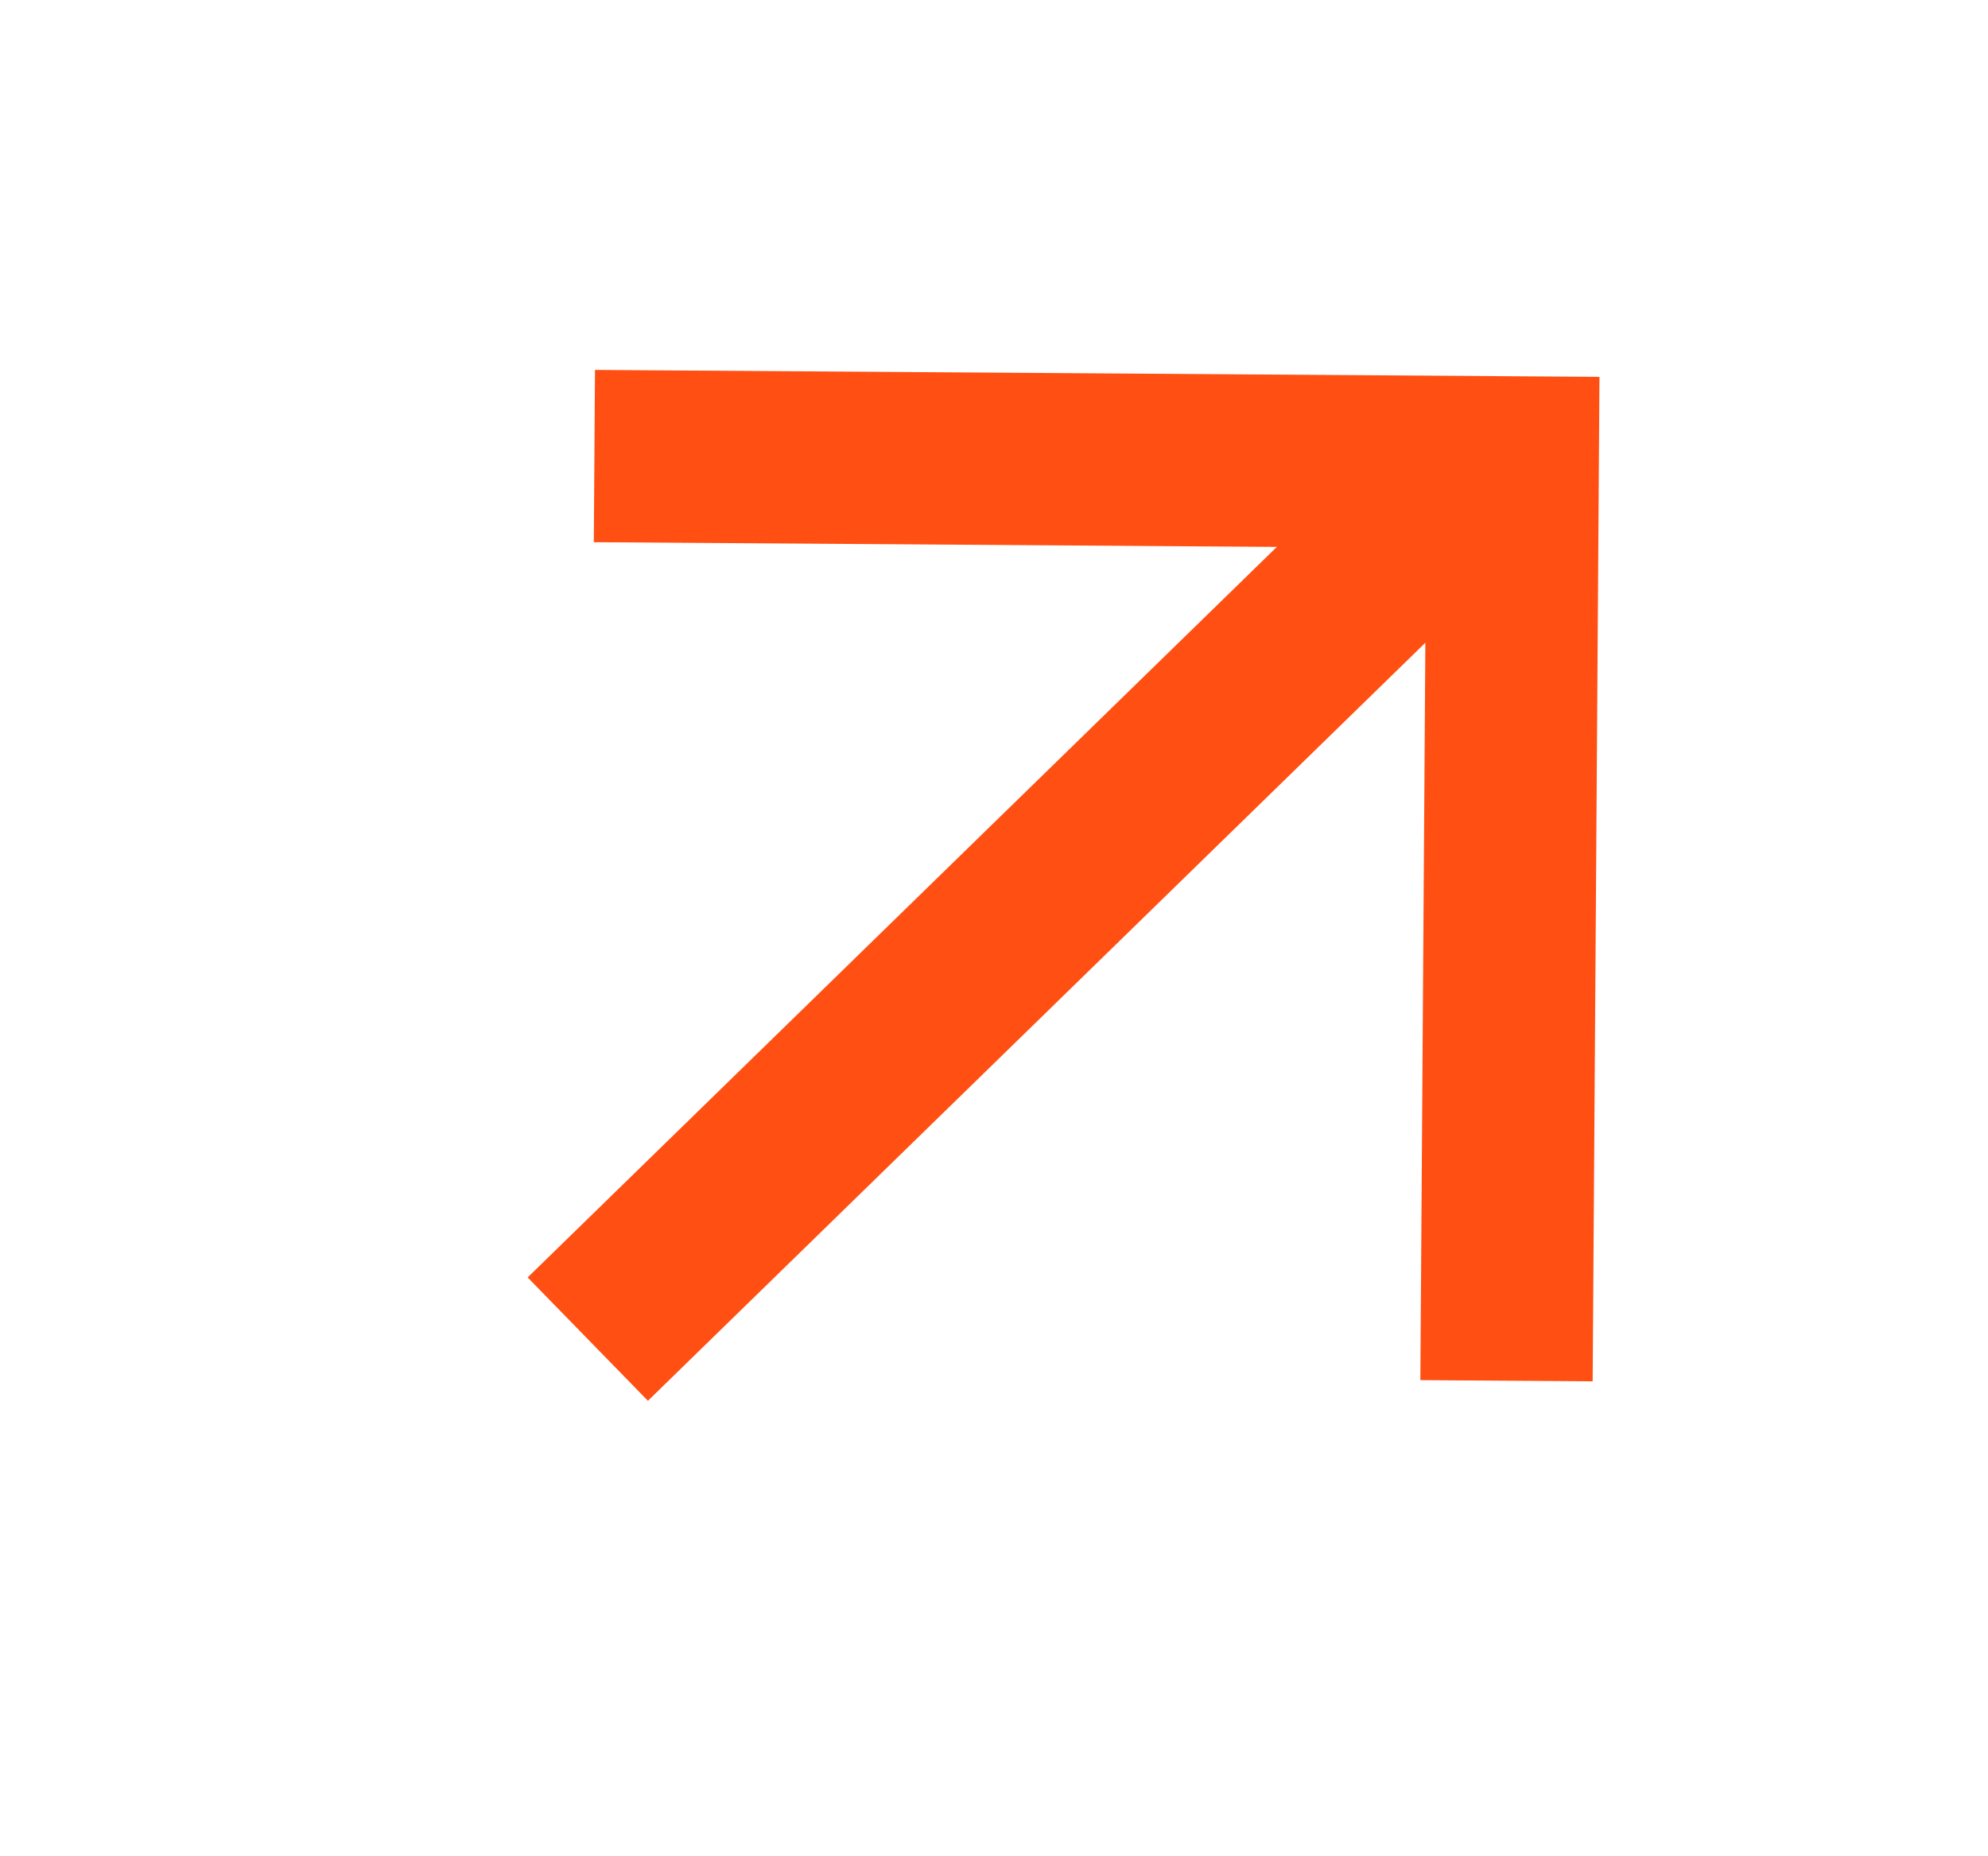
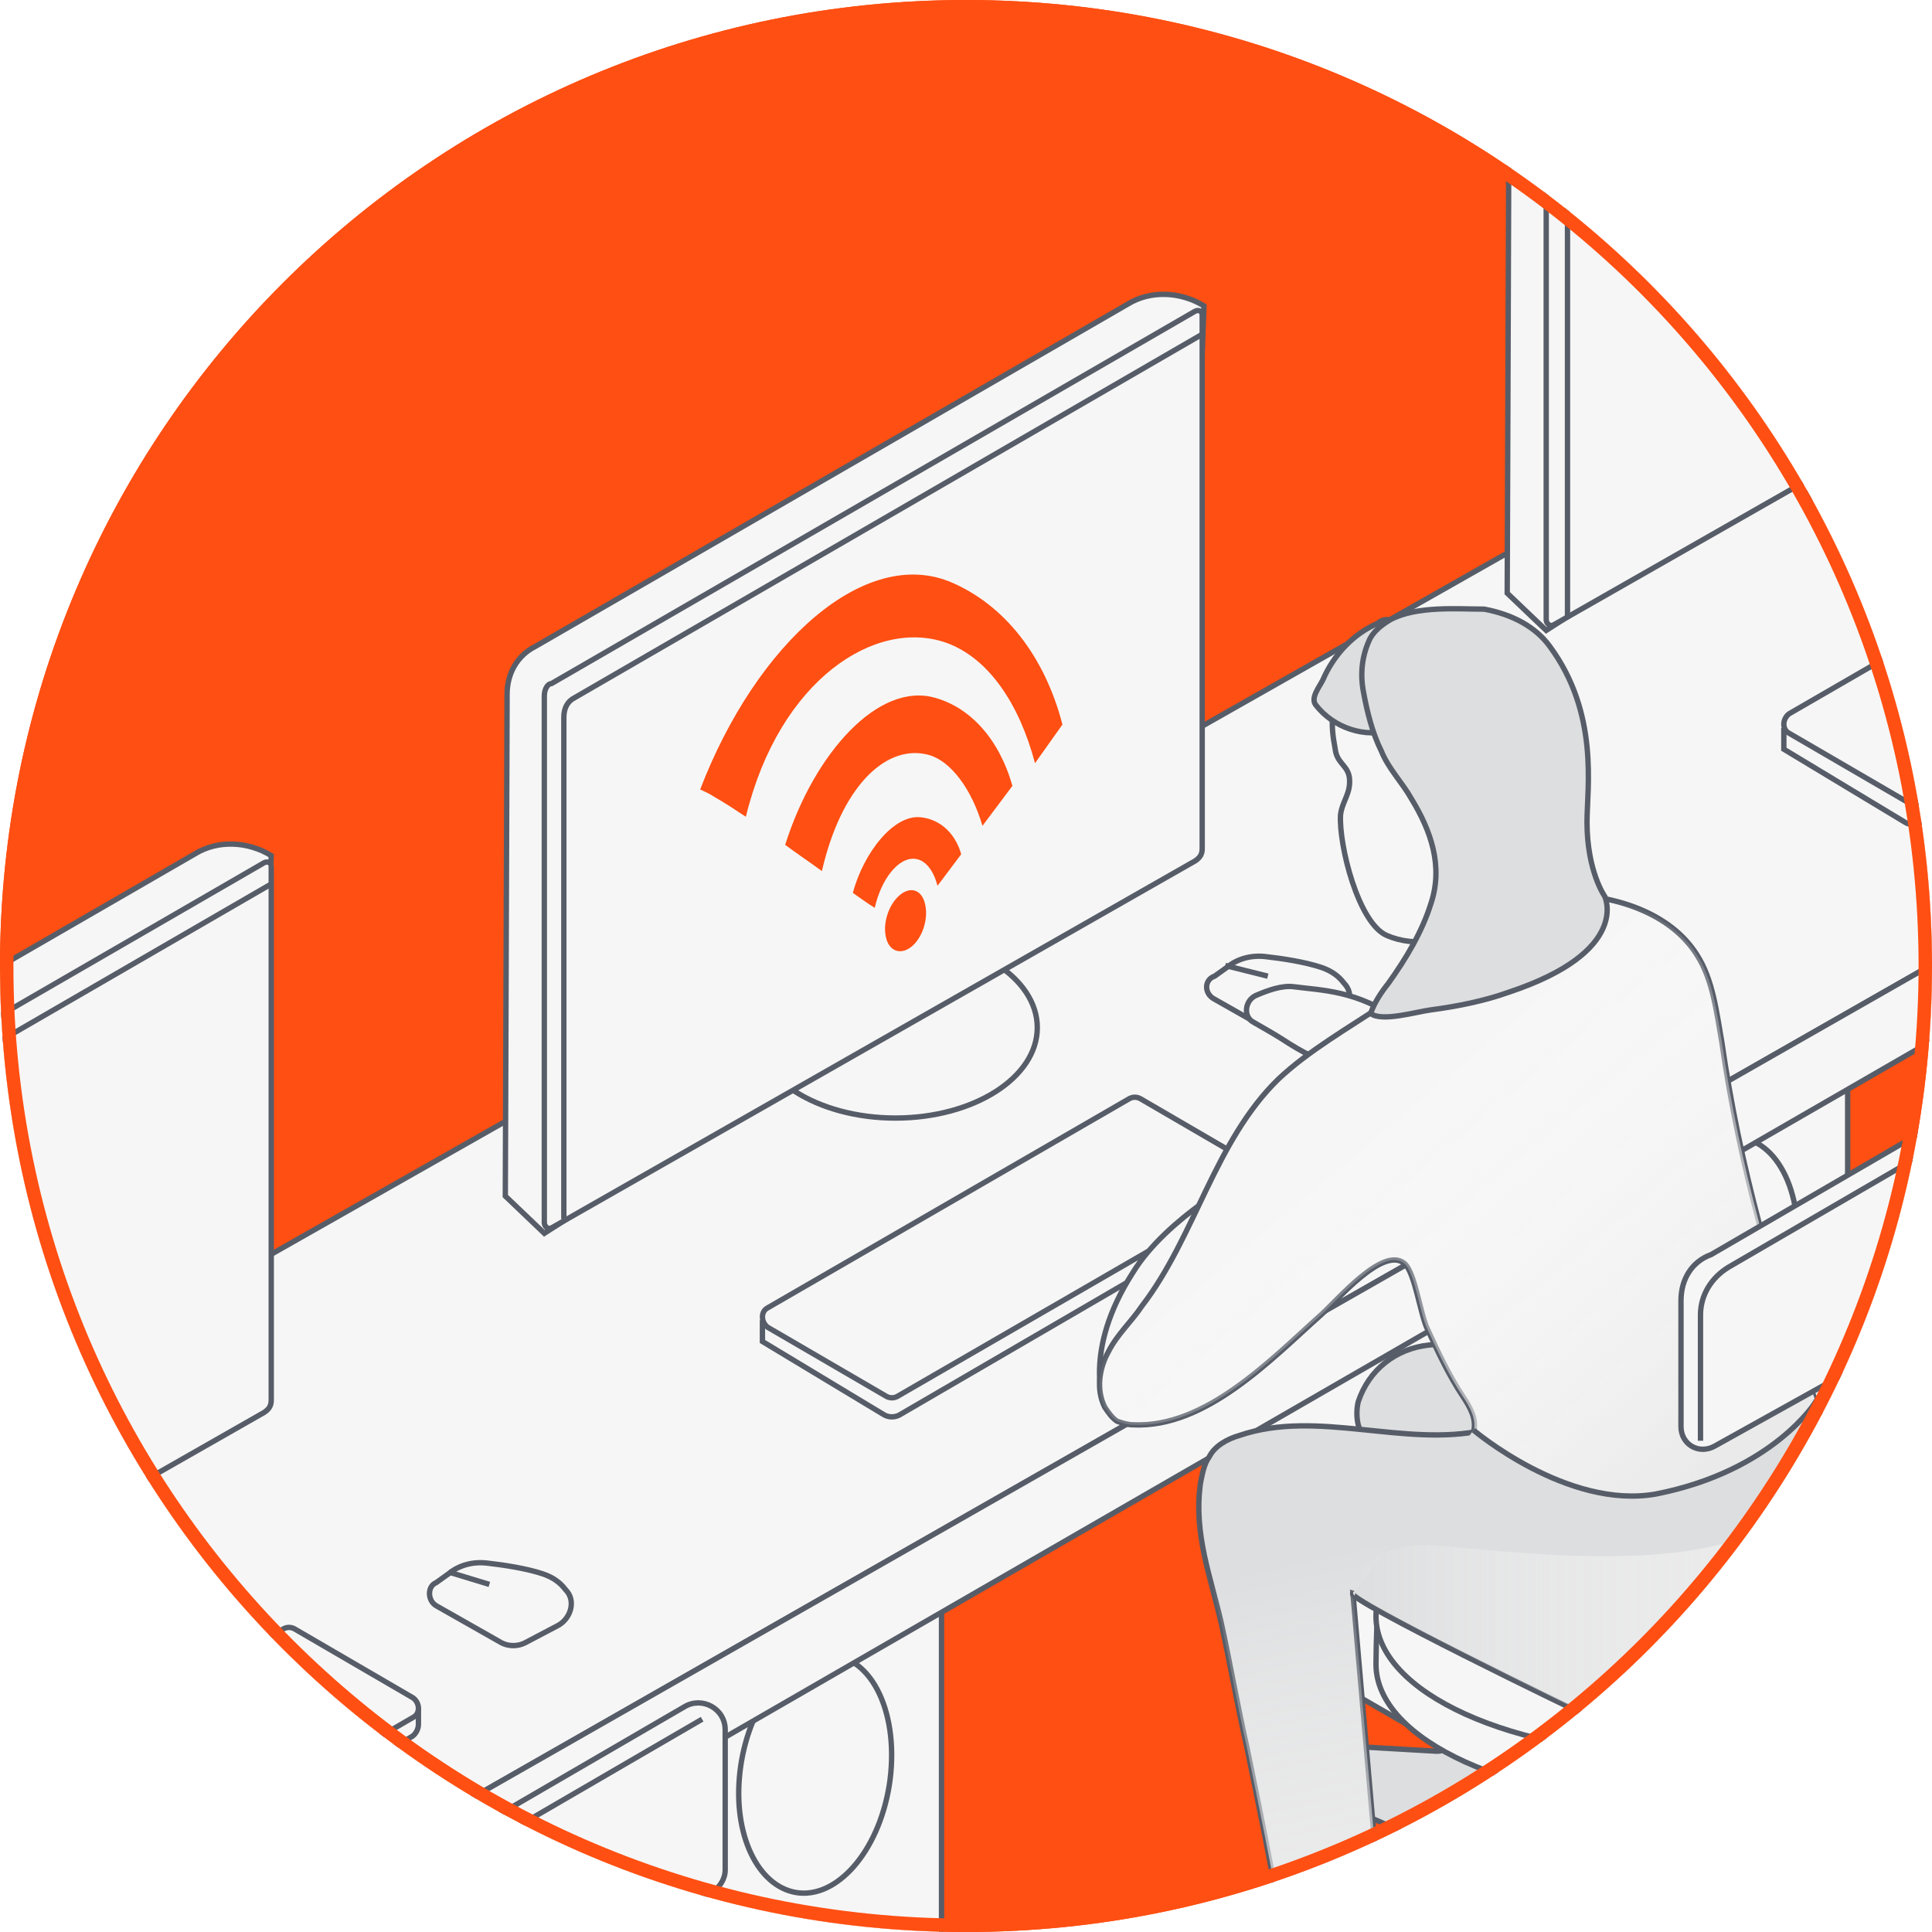
- <svg xmlns="http://www.w3.org/2000/svg" width="15" height="14" viewBox="0 0 15 14" fill="none">
-   <line x1="4.435" y1="10.104" x2="11.181" y2="3.526" stroke="#FF4F12" stroke-width="1.3" />
-   <path d="M4.485 3.441L11.414 3.489L11.367 10.418" stroke="#FF4F12" stroke-width="1.3" />
+ <svg xmlns="http://www.w3.org/2000/svg" width="144" height="144" viewBox="0 0 144 144" fill="none">
+   <circle cx="72" cy="72" r="72" fill="#FF4F12" />
+   <mask id="mask0_406_40570" style="mask-type:alpha" maskUnits="userSpaceOnUse" x="0" y="0" width="144" height="144">
+     <circle cx="72" cy="72" r="72" fill="#FF4F12" />
+   </mask>
+   <g mask="url(#mask0_406_40570)">
+     <path d="M50.615 124.305V174.794L70.176 163.559V113.203L50.615 124.305Z" fill="#F6F6F6" stroke="#575D68" stroke-width="0.4" stroke-miterlimit="10" />
+     <path d="M66.343 132.633C65.683 137.655 62.643 141.356 59.603 141.092C56.695 140.827 54.712 137.126 55.109 132.501C55.505 127.742 58.281 123.513 61.453 123.381C64.757 123.117 67.004 127.346 66.343 132.633Z" fill="#F6F6F6" stroke="#575D68" stroke-width="0.4" stroke-miterlimit="10" />
+     <path d="M50.616 174.794L24.05 159.462V110.824L50.616 124.305V174.794Z" fill="#F6F6F6" stroke="#575D68" stroke-width="0.4" stroke-miterlimit="10" />
+     <path d="M118.152 85.579V136.2L137.713 124.966V74.609L118.152 85.579Z" fill="#F6F6F6" stroke="#575D68" stroke-width="0.4" stroke-miterlimit="10" />
+     <path d="M133.88 94.039C133.22 99.061 130.18 102.762 127.14 102.498C124.232 102.233 122.25 98.533 122.646 93.907C123.043 89.149 125.818 84.919 128.99 84.787C132.295 84.523 134.541 88.752 133.88 94.039Z" fill="#F6F6F6" stroke="#575D68" stroke-width="0.4" stroke-miterlimit="10" />
+     <path d="M118.153 136.199L91.587 120.868V72.098L118.153 85.579V136.199Z" fill="#F6F6F6" stroke="#575D68" stroke-width="0.4" stroke-miterlimit="10" />
+     <path d="M123.44 112.278L135.071 105.67" stroke="#575D68" stroke-width="0.4" stroke-miterlimit="10" />
+     <path d="M123.44 114.657L135.071 107.916" stroke="#575D68" stroke-width="0.4" stroke-miterlimit="10" />
+     <path d="M123.44 116.905L135.071 110.164" stroke="#575D68" stroke-width="0.4" stroke-miterlimit="10" />
+     <path d="M123.44 119.151L135.071 112.543" stroke="#575D68" stroke-width="0.4" stroke-miterlimit="10" />
+     <path d="M123.44 121.53L135.071 114.789" stroke="#575D68" stroke-width="0.4" stroke-miterlimit="10" />
+     <path d="M123.44 123.778L135.071 117.037" stroke="#575D68" stroke-width="0.4" stroke-miterlimit="10" />
+     <path d="M123.44 126.022L135.071 119.414" stroke="#575D68" stroke-width="0.4" stroke-miterlimit="10" />
+     <path d="M123.44 128.272L135.071 121.664" stroke="#575D68" stroke-width="0.4" stroke-miterlimit="10" />
+     <path d="M-46 131.044L-3.177 155.892L208.028 35.354L166.263 10.639L-46 131.044Z" fill="#F6F6F6" stroke="#575D68" stroke-width="0.4" stroke-miterlimit="10" />
+     <path d="M-3.178 155.893V162.502L207.763 40.774L208.028 35.355L-3.178 155.893Z" fill="#F6F6F6" stroke="#575D68" stroke-width="0.4" stroke-miterlimit="10" />
+     <path d="M39.249 179.552C41.364 178.891 43.082 178.098 44.536 177.173V138.447L39.249 141.619V179.552Z" fill="#F6F6F6" stroke="#575D68" stroke-width="0.4" stroke-miterlimit="10" />
+     <path d="M26.032 143.866V153.25C26.032 154.572 27.354 155.365 28.544 154.704L52.995 141.091C53.656 140.694 54.052 140.033 54.052 139.372V128.931C54.052 127.345 52.334 126.42 51.012 127.213L28.279 140.43C26.825 140.958 26.032 142.412 26.032 143.866Z" fill="#F6F6F6" stroke="#575D68" stroke-width="0.4" stroke-miterlimit="10" />
+     <path d="M52.333 128.139L29.6 141.356C28.279 142.149 27.485 143.47 27.485 144.924V154.308" fill="#F6F6F6" />
+     <path d="M52.333 128.139L29.6 141.356C28.279 142.149 27.485 143.47 27.485 144.924V154.308" stroke="#575D68" stroke-width="0.4" stroke-miterlimit="10" />
+     <path d="M-6.217 139.503V138.049L21.539 122.057L30.923 126.947C31.055 127.079 31.187 127.211 31.187 127.476V128.533C31.187 128.929 30.923 129.326 30.658 129.458L4.092 144.922C3.696 145.186 3.167 145.186 2.771 144.922L-6.217 139.503Z" fill="#F6F6F6" stroke="#575D68" stroke-width="0.4" stroke-miterlimit="10" />
+     <path d="M-5.82 136.992L21.142 121.396C21.407 121.264 21.671 121.264 21.935 121.396L30.79 126.551C31.319 126.947 31.319 127.74 30.79 128.004L3.828 143.6C3.564 143.732 3.299 143.732 3.035 143.6L-5.82 138.446C-6.349 138.181 -6.349 137.388 -5.82 136.992Z" fill="#F6F6F6" stroke="#575D68" stroke-width="0.4" stroke-miterlimit="10" />
+     <path d="M32.508 119.68L37.398 122.455C37.927 122.72 38.588 122.72 39.117 122.455L41.628 121.134C42.553 120.605 42.95 119.283 42.157 118.49C41.76 117.961 41.231 117.565 40.438 117.301C39.249 116.904 37.531 116.64 36.341 116.508C35.284 116.375 34.227 116.64 33.433 117.301L32.508 117.962C31.848 118.226 31.848 119.283 32.508 119.68Z" fill="#F6F6F6" stroke="#575D68" stroke-width="0.4" stroke-miterlimit="10" />
+     <path d="M33.434 117.168L36.474 118.093" stroke="#575D68" stroke-width="0.4" stroke-miterlimit="10" />
+     <path d="M-2.648 124.438C3.191 124.438 7.925 121.42 7.925 117.698C7.925 113.975 3.191 110.957 -2.648 110.957C-8.488 110.957 -13.222 113.975 -13.222 117.698C-13.222 121.42 -8.488 124.438 -2.648 124.438Z" fill="#F6F6F6" stroke="#575D68" stroke-width="0.4" stroke-miterlimit="10" />
+     <path d="M66.74 83.333C72.58 83.333 77.314 80.315 77.314 76.592C77.314 72.869 72.58 69.852 66.74 69.852C60.901 69.852 56.167 72.869 56.167 76.592C56.167 80.315 60.901 83.333 66.74 83.333Z" fill="#F6F6F6" stroke="#575D68" stroke-width="0.4" stroke-miterlimit="10" />
+     <path d="M142.605 39.057C148.444 39.057 153.178 36.039 153.178 32.317C153.178 28.594 148.444 25.576 142.605 25.576C136.765 25.576 132.031 28.594 132.031 32.317C132.031 36.039 136.765 39.057 142.605 39.057Z" fill="#F6F6F6" stroke="#575D68" stroke-width="0.4" stroke-miterlimit="10" />
+     <path d="M37.795 51.745L37.663 89.148L40.571 91.924L88.284 61.261L89.737 22.8C88.019 21.742 85.772 21.61 84.054 22.668L39.91 48.176C38.588 48.837 37.795 50.158 37.795 51.745Z" fill="#F6F6F6" stroke="#575D68" stroke-width="0.4" stroke-miterlimit="10" />
+     <path d="M40.57 51.877V91.131C40.57 91.395 40.835 91.66 41.099 91.528L89.076 64.169C89.473 63.904 89.605 63.64 89.605 63.243V23.461C89.605 23.197 89.341 23.064 89.076 23.196L41.099 50.952C40.835 50.952 40.57 51.348 40.57 51.877Z" fill="#F6F6F6" stroke="#575D68" stroke-width="0.4" stroke-miterlimit="10" />
+     <path d="M89.606 24.914L42.819 52.009C42.29 52.273 42.025 52.802 42.025 53.462V90.866" fill="#F6F6F6" />
+     <path d="M89.606 24.914L42.819 52.009C42.29 52.273 42.025 52.802 42.025 53.462V90.866" stroke="#575D68" stroke-width="0.4" stroke-miterlimit="10" />
+     <path d="M56.828 99.987V98.533L84.584 82.541L93.968 87.431C94.1 87.563 94.232 87.696 94.232 87.96V89.017C94.232 89.414 93.968 89.81 93.703 89.942L67.137 105.406C66.741 105.671 66.212 105.671 65.816 105.406L56.828 99.987Z" fill="#F6F6F6" stroke="#575D68" stroke-width="0.4" stroke-miterlimit="10" />
+     <path d="M57.225 97.476L84.187 81.88C84.451 81.748 84.716 81.748 84.98 81.88L93.835 87.035C94.364 87.431 94.364 88.225 93.835 88.489L66.873 104.085C66.609 104.217 66.344 104.217 66.08 104.085L57.225 98.93C56.696 98.534 56.696 97.741 57.225 97.476Z" fill="#F6F6F6" stroke="#575D68" stroke-width="0.4" stroke-miterlimit="10" />
+     <path d="M90.53 74.477L95.421 77.252C95.949 77.516 96.61 77.516 97.139 77.252L99.65 75.93C100.575 75.402 100.972 74.08 100.179 73.287C99.782 72.758 99.253 72.362 98.46 72.097C97.271 71.701 95.553 71.437 94.363 71.305C93.306 71.172 92.248 71.437 91.455 72.097L90.53 72.758C89.737 73.023 89.737 74.08 90.53 74.477Z" fill="#F6F6F6" stroke="#575D68" stroke-width="0.4" stroke-miterlimit="10" />
+     <path d="M91.323 71.965L94.495 72.758" stroke="#575D68" stroke-width="0.4" stroke-miterlimit="10" />
+     <path d="M112.471 6.807L112.339 44.211L115.247 46.986L162.959 16.323L164.413 -22.138C162.695 -23.195 160.448 -23.327 158.73 -22.27L114.586 3.239C113.264 3.899 112.471 5.221 112.471 6.807Z" fill="#F6F6F6" stroke="#575D68" stroke-width="0.4" stroke-miterlimit="10" />
+     <path d="M115.246 6.94V46.194C115.246 46.458 115.51 46.722 115.775 46.59L163.752 19.231C164.149 18.967 164.281 18.703 164.281 18.306V-21.477C164.281 -21.741 164.016 -21.873 163.752 -21.741L115.775 6.014C115.51 6.014 115.246 6.543 115.246 6.94Z" fill="#F6F6F6" stroke="#575D68" stroke-width="0.4" stroke-miterlimit="10" />
+     <path d="M164.413 -20.021L117.625 7.073C117.096 7.337 116.832 7.866 116.832 8.527V45.931" fill="#F6F6F6" />
+     <path d="M164.413 -20.021L117.625 7.073C117.096 7.337 116.832 7.866 116.832 8.527V45.931" stroke="#575D68" stroke-width="0.4" stroke-miterlimit="10" />
+     <path d="M132.957 55.843V54.389L160.712 38.397L170.096 43.287C170.229 43.419 170.361 43.551 170.361 43.815V44.873C170.361 45.269 170.096 45.666 169.832 45.798L143.266 61.262C142.87 61.526 142.341 61.526 141.945 61.262L132.957 55.843Z" fill="#F6F6F6" stroke="#575D68" stroke-width="0.4" stroke-miterlimit="10" />
+     <path d="M133.354 53.199L160.316 37.603C160.58 37.471 160.845 37.471 161.109 37.603L169.964 42.758C170.493 43.154 170.493 43.947 169.964 44.212L143.002 59.807C142.737 59.94 142.473 59.94 142.209 59.807L133.354 54.653C132.825 54.389 132.825 53.596 133.354 53.199Z" fill="#F6F6F6" stroke="#575D68" stroke-width="0.4" stroke-miterlimit="10" />
+     <path d="M-31.726 92.717L-31.858 130.121L-28.951 132.896L18.762 102.233L20.216 63.772C18.498 62.715 16.251 62.583 14.533 63.64L-29.612 89.149C-30.933 89.81 -31.726 91.263 -31.726 92.717Z" fill="#F6F6F6" stroke="#575D68" stroke-width="0.4" stroke-miterlimit="10" />
+     <path d="M-28.818 92.983V132.237C-28.818 132.501 -28.554 132.765 -28.29 132.633L19.688 105.274C20.084 105.01 20.216 104.745 20.216 104.349V64.566C20.216 64.302 19.952 64.17 19.688 64.302L-28.29 92.057C-28.554 92.057 -28.818 92.454 -28.818 92.983Z" fill="#F6F6F6" stroke="#575D68" stroke-width="0.4" stroke-miterlimit="10" />
+     <path d="M20.216 65.887L-26.571 92.981C-27.1 93.246 -27.364 93.774 -27.364 94.435V131.839" fill="#F6F6F6" />
+     <path d="M20.216 65.887L-26.571 92.981C-27.1 93.246 -27.364 93.774 -27.364 94.435V131.839" stroke="#575D68" stroke-width="0.4" stroke-miterlimit="10" />
+     <path d="M120.4 104.743L112.47 99.721L106.522 100.249C104.011 100.514 102.028 102.1 101.235 104.479C101.103 105.007 101.103 105.668 101.235 106.197L108.505 128.534C108.901 129.591 107.976 130.648 106.919 130.516L100.046 130.119C98.856 131.838 99.517 134.217 101.368 135.142L107.447 137.785C110.091 138.975 113.131 139.107 115.906 138.182C116.699 137.917 117.228 136.992 116.963 136.199L115.51 131.705L116.171 116.242L125.29 117.299L120.4 104.743Z" fill="#DDDEDF" stroke="#575D68" stroke-width="0.4" stroke-miterlimit="10" />
+     <path fill-rule="evenodd" clip-rule="evenodd" d="M113.661 140.96L110.886 145.851C110.886 145.851 110.093 145.322 109.696 145.058C109.036 144.529 108.507 143.604 108.507 142.546C108.507 140.96 109.564 139.639 110.886 139.639C111.15 139.639 111.415 139.639 111.679 139.771C112.736 140.167 113.661 140.96 113.661 140.96Z" fill="#F6F6F6" stroke="#575D68" stroke-width="0.4" stroke-miterlimit="10" />
+     <path fill-rule="evenodd" clip-rule="evenodd" d="M141.548 140.96C141.548 140.96 140.623 140.167 139.698 139.771C139.434 139.639 139.169 139.639 138.905 139.639C137.716 139.639 136.658 140.828 136.526 142.282L125.292 148.758L114.85 142.679C114.586 141.621 113.793 140.828 112.736 140.696C111.414 140.564 110.224 141.886 110.092 143.472C109.96 145.058 111.018 146.512 112.339 146.512C112.736 146.512 113.132 146.379 113.529 146.247L121.459 150.873L110.225 157.349L113.925 159.464L125.159 152.988L136.394 159.464L140.095 157.217L128.86 150.741L138.244 145.19C138.641 145.851 139.302 146.379 140.095 146.379C141.416 146.512 142.606 145.19 142.738 143.604C142.87 142.546 142.341 141.489 141.548 140.96Z" fill="#F6F6F6" stroke="#575D68" stroke-width="0.4" stroke-miterlimit="10" />
+     <path fill-rule="evenodd" clip-rule="evenodd" d="M138.376 144.926C138.244 144.529 138.112 144.001 138.244 143.472C138.376 141.886 139.566 140.564 140.888 140.697" fill="#F6F6F6" />
+     <path d="M138.376 144.926C138.244 144.529 138.112 144.001 138.244 143.472C138.376 141.886 139.566 140.564 140.888 140.697" stroke="#575D68" stroke-width="0.4" stroke-miterlimit="10" />
+     <path fill-rule="evenodd" clip-rule="evenodd" d="M113.529 146.116C113 145.72 113 144.53 113.132 144.134C113.396 143.076 114.189 142.68 114.718 142.68" fill="#F6F6F6" />
+     <path d="M113.529 146.116C113 145.72 113 144.53 113.132 144.134C113.396 143.076 114.189 142.68 114.718 142.68" stroke="#575D68" stroke-width="0.4" stroke-miterlimit="10" />
+     <path d="M122.119 150.739V129.328C122.119 127.742 123.441 126.42 125.159 126.42H125.423C127.009 126.42 128.463 127.61 128.463 129.196V129.328V150.607V150.739C128.463 151.135 128.067 151.532 127.538 151.796C127.009 152.061 126.216 152.193 125.291 152.193C124.498 152.193 123.705 152.061 123.176 151.796C122.516 151.4 122.251 151.135 122.119 150.739Z" fill="#F6F6F6" stroke="#575D68" stroke-width="0.4" stroke-miterlimit="10" />
+     <path d="M148.024 124.042C148.024 129.725 137.847 134.351 125.291 134.351C112.735 134.351 102.558 129.725 102.558 124.042C102.558 122.588 102.69 119.416 102.69 119.416C102.69 119.416 115.907 113.732 125.291 113.732C132.956 113.732 148.024 120.473 148.024 120.473C148.024 120.473 148.024 121.927 148.024 124.042Z" fill="#F6F6F6" stroke="#575D68" stroke-width="0.4" stroke-miterlimit="10" />
+     <path d="M125.291 130.78C137.846 130.78 148.024 126.165 148.024 120.471C148.024 114.778 137.846 110.162 125.291 110.162C112.735 110.162 102.558 114.778 102.558 120.471C102.558 126.165 112.735 130.78 125.291 130.78Z" fill="#F6F6F6" stroke="#575D68" stroke-width="0.4" stroke-miterlimit="10" />
+     <path d="M82.336 104.742C82.336 104.742 80.618 100.777 84.451 94.83C86.962 90.733 92.909 87.561 92.909 87.561L94.231 92.583L82.336 104.742Z" fill="#F6F6F6" stroke="#575D68" stroke-width="0.4" stroke-miterlimit="10" />
+     <path d="M114.321 80.16C114.321 80.16 107.316 78.177 104.276 76.063C101.236 73.816 98.46 73.816 96.478 73.551C95.553 73.419 94.495 73.816 93.57 74.212C92.777 74.609 92.645 75.798 93.438 76.195C94.363 76.723 95.288 77.252 96.081 77.781C98.989 79.631 102.69 80.556 104.276 81.746C106.787 83.728 111.017 85.711 111.017 85.711" fill="#F6F6F6" />
+     <path d="M114.321 80.16C114.321 80.16 107.316 78.177 104.276 76.063C101.236 73.816 98.46 73.816 96.478 73.551C95.553 73.419 94.495 73.816 93.57 74.212C92.777 74.609 92.645 75.798 93.438 76.195C94.363 76.723 95.288 77.252 96.081 77.781C98.989 79.631 102.69 80.556 104.276 81.746C106.787 83.728 111.017 85.711 111.017 85.711" stroke="#575D68" stroke-width="0.4" stroke-miterlimit="10" />
+     <path d="M114.189 106.329C114.057 106.197 113.793 106.197 113.528 106.197C112.603 106.065 111.678 106.329 110.62 106.594C104.673 107.915 98.197 105.008 92.381 106.99C91.456 107.255 90.531 107.783 90.134 108.576C89.738 109.105 89.606 109.898 89.473 110.559C88.945 114.392 90.266 117.564 91.059 121.132C91.72 124.172 92.249 127.212 92.91 130.12C93.835 134.613 94.76 139.107 95.553 143.601L87.623 143.072C86.433 144.791 87.094 147.169 88.945 148.095L95.025 150.738C97.668 151.928 100.708 152.06 103.483 151.135C104.276 150.87 104.805 149.945 104.541 149.152L103.087 144.658L100.84 118.753L125.159 126.683C124.762 126.551 123.969 124.569 123.837 124.172C122.78 122.19 121.722 120.339 120.665 118.357C119.476 116.11 118.286 113.863 116.965 111.616C116.304 110.162 115.775 107.122 114.189 106.329Z" fill="#DDDEDF" stroke="#575D68" stroke-width="0.4" stroke-miterlimit="10" />
+     <path d="M114.189 106.329C114.057 106.197 113.793 106.197 113.528 106.197C112.603 106.065 111.678 106.329 110.62 106.594C104.673 107.915 98.197 105.008 92.381 106.99C91.456 107.255 90.531 107.783 90.134 108.576C89.738 109.105 89.606 109.898 89.473 110.559C88.945 114.392 90.266 117.564 91.059 121.132C91.72 124.172 92.249 127.212 92.91 130.12C93.835 134.613 94.76 139.107 95.553 143.601L87.623 143.072C86.433 144.791 87.094 147.169 88.945 148.095L95.025 150.738C97.668 151.928 100.708 152.06 103.483 151.135C104.276 150.87 104.805 149.945 104.541 149.152L103.087 144.658L100.84 118.753L125.159 126.683C124.762 126.551 123.969 124.569 123.837 124.172C122.78 122.19 121.722 120.339 120.665 118.357C119.476 116.11 118.286 113.863 116.965 111.616C116.304 110.162 115.775 107.122 114.189 106.329Z" fill="url(#paint0_linear_406_40570)" />
+     <path d="M100.84 118.753C100.18 119.15 117.89 127.609 118.551 128.005C122.516 129.855 127.935 128.534 130.182 128.005C134.676 126.948 138.773 124.172 138.905 119.414C139.037 114.259 137.055 109.237 135.337 104.479C132.165 95.756 129.653 86.901 128.332 77.649C127.935 75.402 127.671 73.023 126.481 71.172C124.499 68.001 120.269 66.679 116.436 66.679C115.379 64.035 116.965 59.41 117.097 56.502C117.229 54.255 116.701 51.744 115.247 50.026C113.925 48.44 111.943 47.646 110.092 46.986C109.167 46.589 108.11 46.193 107.052 46.325C104.541 46.589 100.84 48.572 100.047 50.951C99.254 52.933 99.122 53.726 99.519 55.841C99.651 56.898 100.444 57.031 100.576 57.956C100.708 59.145 100.048 59.674 99.915 60.731C99.783 62.978 101.237 68.793 103.352 69.719C105.466 70.644 108.242 70.247 109.696 68.397C106.92 73.816 99.783 76.195 95.289 80.424C90.531 85.05 89.078 92.187 85.112 97.342C84.32 98.531 83.262 99.457 82.601 100.778C81.94 101.968 81.676 103.554 82.337 104.876C82.601 105.272 82.866 105.668 83.262 105.933C83.659 106.065 84.055 106.197 84.452 106.197C89.871 106.462 94.761 101.307 98.462 98.003C99.651 96.945 103.087 92.848 104.673 94.17C105.466 94.831 105.863 98.003 106.392 99.06C107.185 100.778 107.978 102.497 109.035 104.083C109.564 104.876 110.092 105.801 109.828 106.726" fill="#F6F6F6" />
+     <path d="M100.84 118.753C100.18 119.15 117.89 127.609 118.551 128.005C122.516 129.855 127.935 128.534 130.182 128.005C134.676 126.948 138.773 124.172 138.905 119.414C139.037 114.259 137.055 109.237 135.337 104.479C132.165 95.756 129.653 86.901 128.332 77.649C127.935 75.402 127.671 73.023 126.481 71.172C124.499 68.001 120.269 66.679 116.436 66.679C115.379 64.035 116.965 59.41 117.097 56.502C117.229 54.255 116.701 51.744 115.247 50.026C113.925 48.44 111.943 47.646 110.092 46.986C109.167 46.589 108.11 46.193 107.052 46.325C104.541 46.589 100.84 48.572 100.047 50.951C99.254 52.933 99.122 53.726 99.519 55.841C99.651 56.898 100.444 57.031 100.576 57.956C100.708 59.145 100.048 59.674 99.915 60.731C99.783 62.978 101.237 68.793 103.352 69.719C105.466 70.644 108.242 70.247 109.696 68.397C106.92 73.816 99.783 76.195 95.289 80.424C90.531 85.05 89.078 92.187 85.112 97.342C84.32 98.531 83.262 99.457 82.601 100.778C81.94 101.968 81.676 103.554 82.337 104.876C82.601 105.272 82.866 105.668 83.262 105.933C83.659 106.065 84.055 106.197 84.452 106.197C89.871 106.462 94.761 101.307 98.462 98.003C99.651 96.945 103.087 92.848 104.673 94.17C105.466 94.831 105.863 98.003 106.392 99.06C107.185 100.778 107.978 102.497 109.035 104.083C109.564 104.876 110.092 105.801 109.828 106.726" stroke="#575D68" stroke-width="0.4" stroke-miterlimit="10" />
+     <path d="M100.84 118.753C100.18 119.15 117.89 127.609 118.551 128.005C122.516 129.855 127.935 128.534 130.182 128.005C134.676 126.948 138.773 124.172 138.905 119.414C139.037 114.259 137.055 109.237 135.337 104.479C132.165 95.756 129.653 86.901 128.332 77.649C127.935 75.402 127.671 73.023 126.481 71.172C124.499 68.001 120.269 66.679 116.436 66.679C115.379 64.035 116.965 59.41 117.097 56.502C117.229 54.255 116.701 51.744 115.247 50.026C113.925 48.44 111.943 47.646 110.092 46.986C109.167 46.589 108.11 46.193 107.052 46.325C104.541 46.589 100.84 48.572 100.047 50.951C99.254 52.933 99.122 53.726 99.519 55.841C99.651 56.898 100.444 57.031 100.576 57.956C100.708 59.145 100.048 59.674 99.915 60.731C99.783 62.978 101.237 68.793 103.352 69.719C105.466 70.644 108.242 70.247 109.696 68.397C106.92 73.816 99.783 76.195 95.289 80.424C90.531 85.05 89.078 92.187 85.112 97.342C84.32 98.531 83.262 99.457 82.601 100.778C81.94 101.968 81.676 103.554 82.337 104.876C82.601 105.272 82.866 105.668 83.262 105.933C83.659 106.065 84.055 106.197 84.452 106.197C89.871 106.462 94.761 101.307 98.462 98.003C99.651 96.945 103.087 92.848 104.673 94.17C105.466 94.831 105.863 98.003 106.392 99.06C107.185 100.778 107.978 102.497 109.035 104.083C109.564 104.876 110.092 105.801 109.828 106.726" fill="url(#paint1_linear_406_40570)" />
+     <path d="M95.686 143.602C95.686 143.602 98.064 145.188 99.915 145.056C103.219 144.791 103.087 143.602 103.087 143.602" stroke="#575D68" stroke-width="0.4" stroke-miterlimit="10" />
+     <path d="M109.827 106.593C109.827 106.593 116.832 112.541 123.44 111.351C132.163 109.633 135.335 104.479 135.335 104.479C137.054 109.237 139.036 114.259 138.904 119.414C138.772 124.172 134.675 126.947 130.181 128.005C127.934 128.533 122.515 129.855 118.55 128.005C117.889 127.74 100.178 119.149 100.839 118.753" fill="#DDDEDF" />
+     <path d="M109.827 106.593C109.827 106.593 116.832 112.541 123.44 111.351C132.163 109.633 135.335 104.479 135.335 104.479C137.054 109.237 139.036 114.259 138.904 119.414C138.772 124.172 134.675 126.947 130.181 128.005C127.934 128.533 122.515 129.855 118.55 128.005C117.889 127.74 100.178 119.149 100.839 118.753" stroke="#575D68" stroke-width="0.4" stroke-miterlimit="10" />
+     <path d="M98.064 52.538C99.386 54.256 101.765 55.049 103.747 54.388C103.747 53.199 103.219 52.009 103.087 50.687C102.954 49.233 103.087 47.647 103.747 46.326C103.483 46.061 102.954 46.194 102.69 46.458C100.84 47.251 99.386 48.837 98.593 50.687C98.328 51.216 97.668 52.009 98.064 52.538Z" fill="#DDDEDF" stroke="#575D68" stroke-width="0.4" stroke-miterlimit="10" />
+     <path d="M103.616 46.194C102.955 46.59 102.294 47.119 102.03 47.779C101.501 48.969 101.369 50.291 101.633 51.612C101.898 53.066 102.294 54.652 102.955 55.974C103.484 57.296 104.541 58.353 105.202 59.542C106.656 61.922 107.581 64.565 106.655 67.34C105.995 69.455 104.805 71.438 103.483 73.288C102.955 73.949 102.426 74.742 102.162 75.535C102.955 76.196 105.598 75.403 106.655 75.27C108.638 75.006 110.621 74.61 112.471 73.949C121.591 70.909 119.608 66.812 119.608 66.812C119.608 66.812 118.286 64.961 118.286 61.261C118.286 58.749 119.212 53.198 115.511 48.176C114.454 46.722 112.735 45.797 110.621 45.401C108.638 45.401 105.598 45.136 103.616 46.194Z" fill="#DDDEDF" stroke="#575D68" stroke-width="0.4" stroke-miterlimit="10" />
+     <path d="M101.501 117.036L100.84 118.622C100.972 119.283 101.897 118.886 102.162 119.547C106.259 121.926 118.022 127.609 118.55 127.874C122.516 129.724 127.935 128.402 130.181 127.874C134.675 126.816 138.772 124.041 138.904 119.283C139.037 114.128 137.054 109.106 135.336 104.348C138.905 119.283 115.379 115.846 106.92 115.185C104.937 115.053 102.69 115.45 101.501 117.036Z" fill="url(#paint2_linear_406_40570)" />
+     <path d="M138.508 132.499C140.623 131.838 142.341 131.045 143.795 130.12V91.394L138.508 94.567V132.499Z" fill="#F6F6F6" stroke="#575D68" stroke-width="0.4" stroke-miterlimit="10" />
+     <path d="M125.291 96.946V106.33C125.291 107.652 126.613 108.445 127.802 107.784L152.253 94.171C152.914 93.774 153.311 93.113 153.311 92.453V82.011C153.311 80.425 151.593 79.5 150.271 80.293L127.538 93.51C126.084 94.039 125.291 95.36 125.291 96.946Z" fill="#F6F6F6" stroke="#575D68" stroke-width="0.4" stroke-miterlimit="10" />
+     <path d="M151.593 81.217L128.86 94.434C127.538 95.227 126.745 96.548 126.745 98.002V107.386" fill="#F6F6F6" />
+     <path d="M151.593 81.217L128.86 94.434C127.538 95.227 126.745 96.548 126.745 98.002V107.386" stroke="#575D68" stroke-width="0.4" stroke-miterlimit="10" />
+   </g>
+   <path d="M69.704 52.013C72.281 52.733 74.454 55.026 75.46 58.574L73.226 61.554C72.473 58.953 70.868 56.555 68.962 56.205C65.912 55.587 62.683 58.725 61.26 64.923C60.299 64.225 59.531 63.715 58.522 62.97C60.695 56.096 65.505 50.795 69.704 52.013ZM63.565 66.549C64.094 66.921 64.67 67.34 65.198 67.664C65.687 65.519 66.945 63.932 68.133 64.008C68.942 64.043 69.572 64.841 69.875 66.024L71.644 63.668C71.141 61.919 69.892 61.035 68.608 60.913C66.609 60.706 64.374 63.544 63.565 66.549ZM52.187 58.841C52.665 59.071 52.809 59.116 53.24 59.395C54.055 59.857 54.823 60.367 55.591 60.878C58.092 50.626 65.289 46.048 70.543 47.914C73.696 49.053 75.982 52.485 77.143 56.885L79.189 54.003C77.824 48.751 74.775 45.093 70.996 43.442C64.539 40.597 56.387 47.897 52.187 58.841Z" fill="#FF4F12" />
+   <path d="M68.998 67.653C69.159 68.838 68.563 70.225 67.715 70.713C66.962 71.153 66.244 70.784 66.04 69.885C65.787 68.891 66.193 67.507 66.989 66.782C67.879 65.961 68.835 66.326 68.998 67.653Z" fill="#FF4F12" />
+   <circle cx="72" cy="72" r="71.5" stroke="#FF4F12" />
+   <defs>
+     <linearGradient id="paint0_linear_406_40570" x1="101.569" y1="115.101" x2="108.894" y2="148.504" gradientUnits="userSpaceOnUse">
+       <stop stop-color="white" stop-opacity="0" />
+       <stop offset="0.393" stop-color="#F5F5F5" stop-opacity="0.393" />
+       <stop offset="1" stop-color="#EAEAEA" />
+     </linearGradient>
+     <linearGradient id="paint1_linear_406_40570" x1="97.798" y1="76.228" x2="130.756" y2="115.206" gradientUnits="userSpaceOnUse">
+       <stop offset="0.147" stop-color="white" stop-opacity="0" />
+       <stop offset="0.432" stop-color="#F5F5F5" stop-opacity="0.393" />
+       <stop offset="0.872" stop-color="#EAEAEA" />
+     </linearGradient>
+     <linearGradient id="paint2_linear_406_40570" x1="100.896" y1="116.636" x2="138.947" y2="116.636" gradientUnits="userSpaceOnUse">
+       <stop stop-color="white" stop-opacity="0" />
+       <stop offset="0.343" stop-color="#F5F5F5" stop-opacity="0.393" />
+       <stop offset="0.872" stop-color="#EAEAEA" />
+     </linearGradient>
+   </defs>
</svg>
